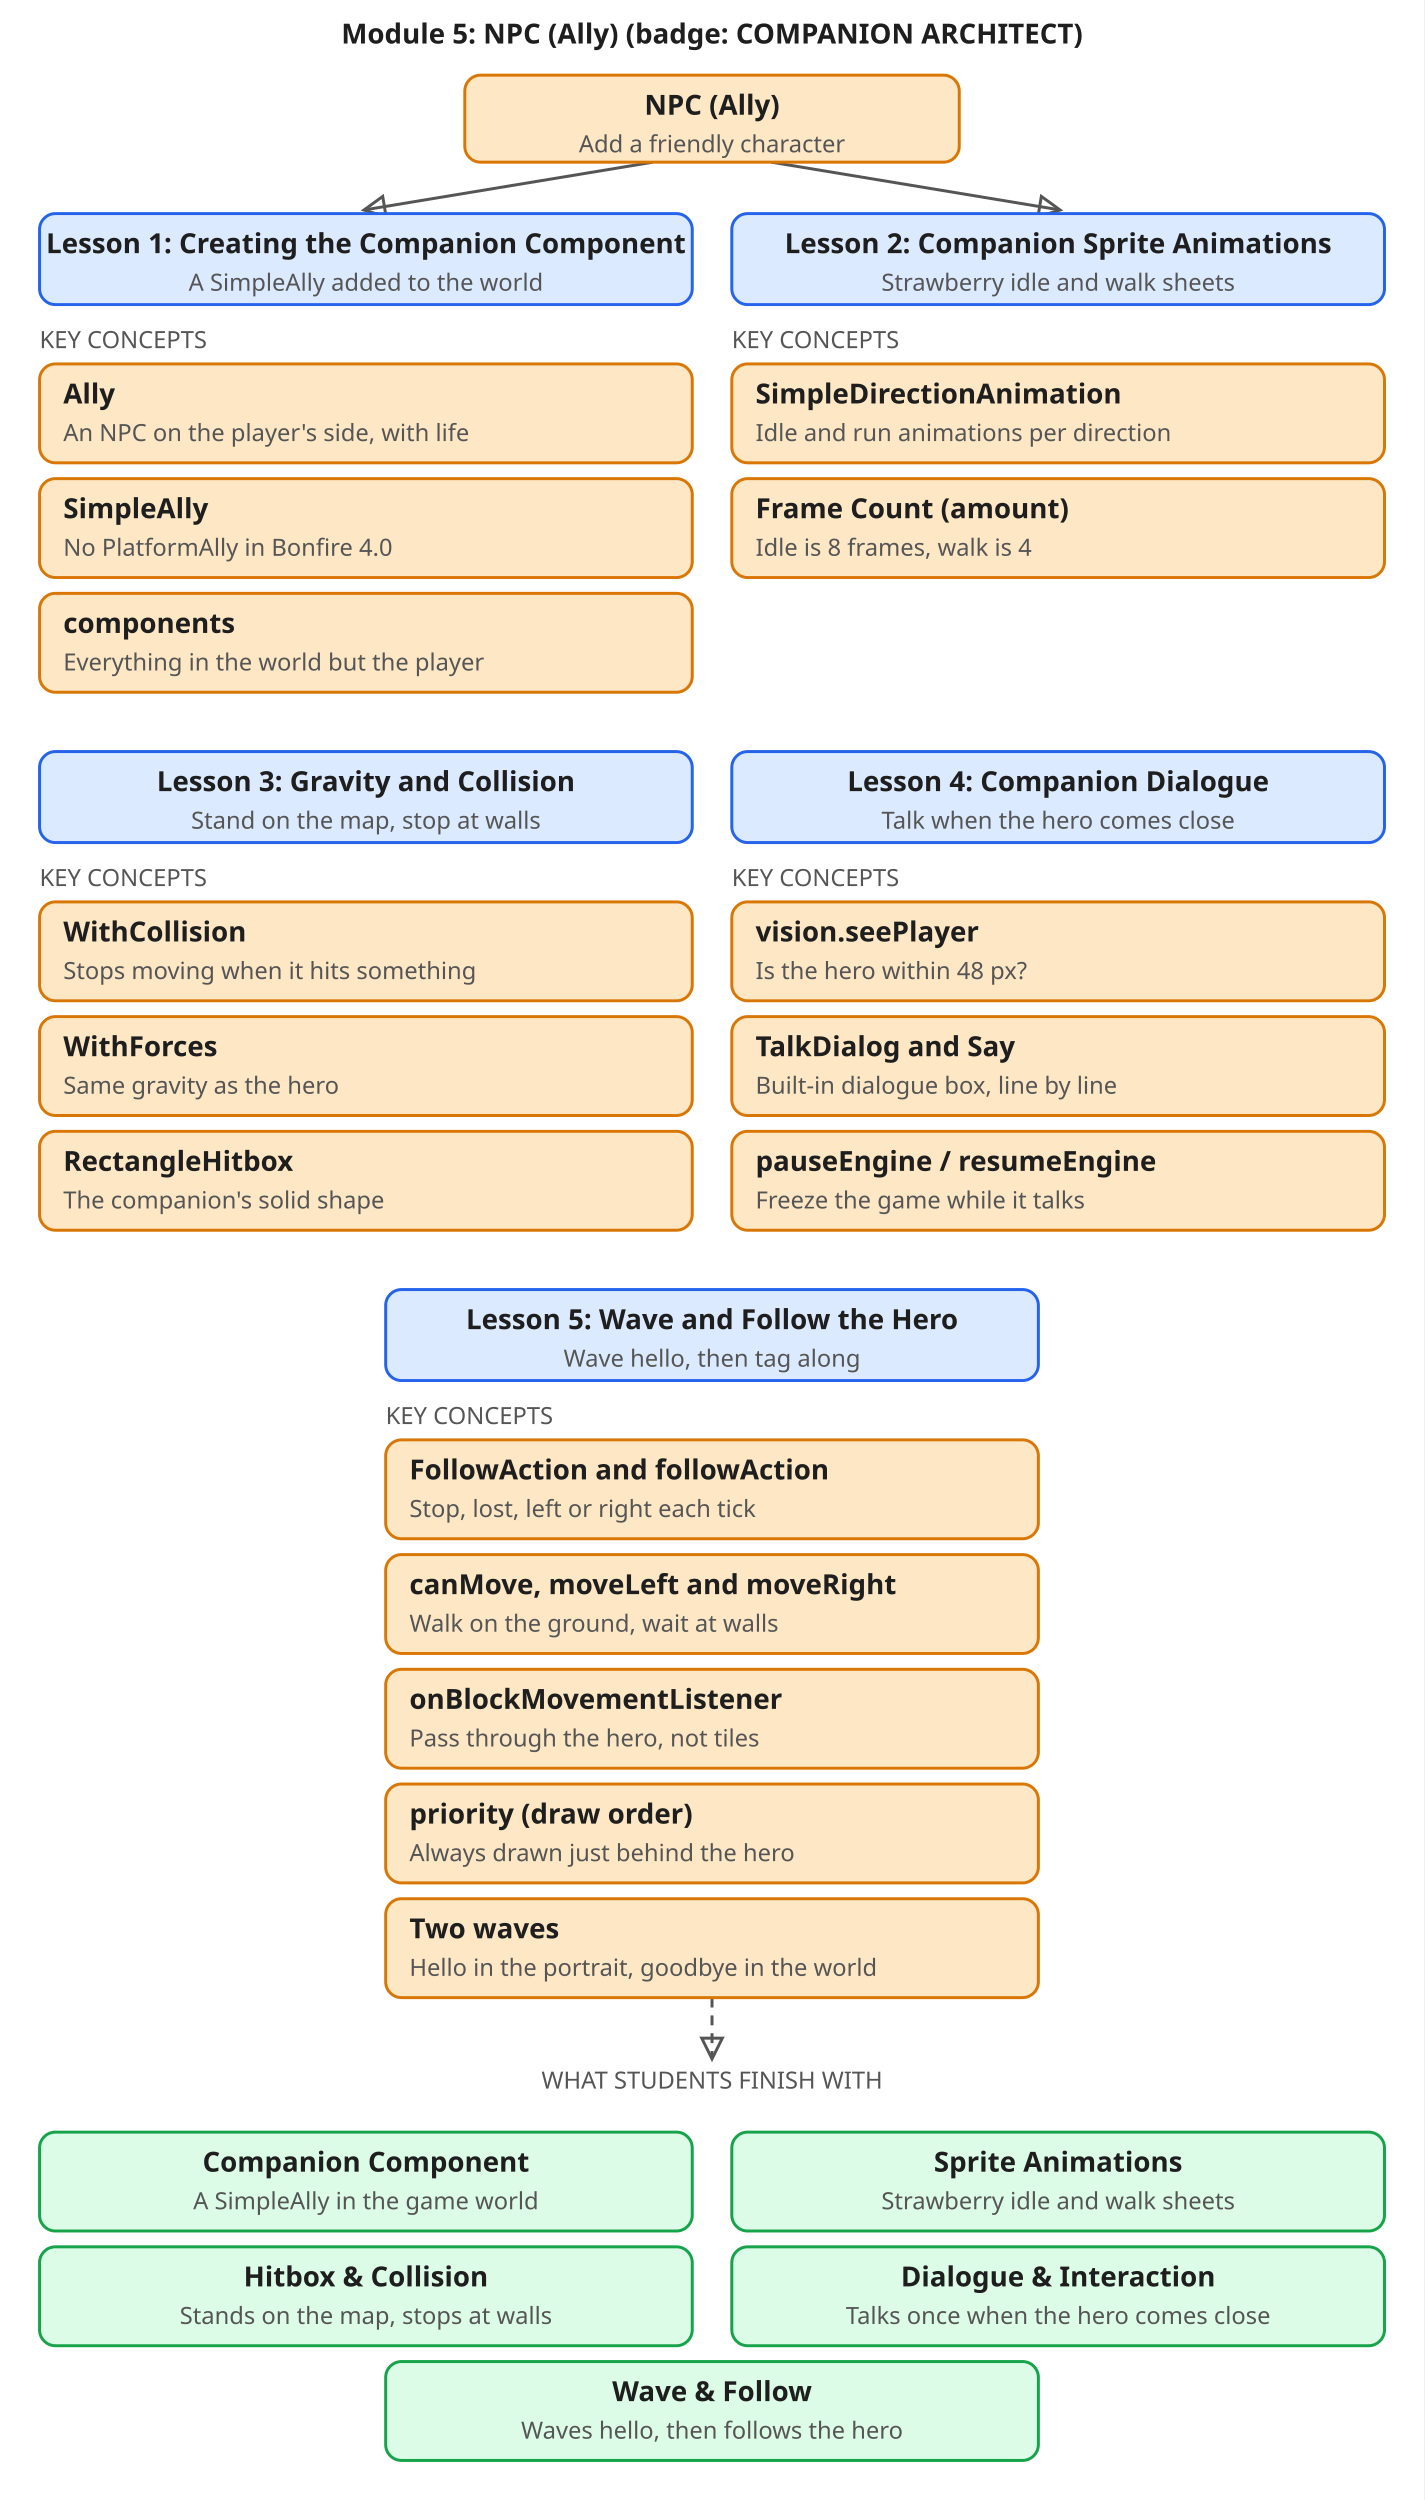
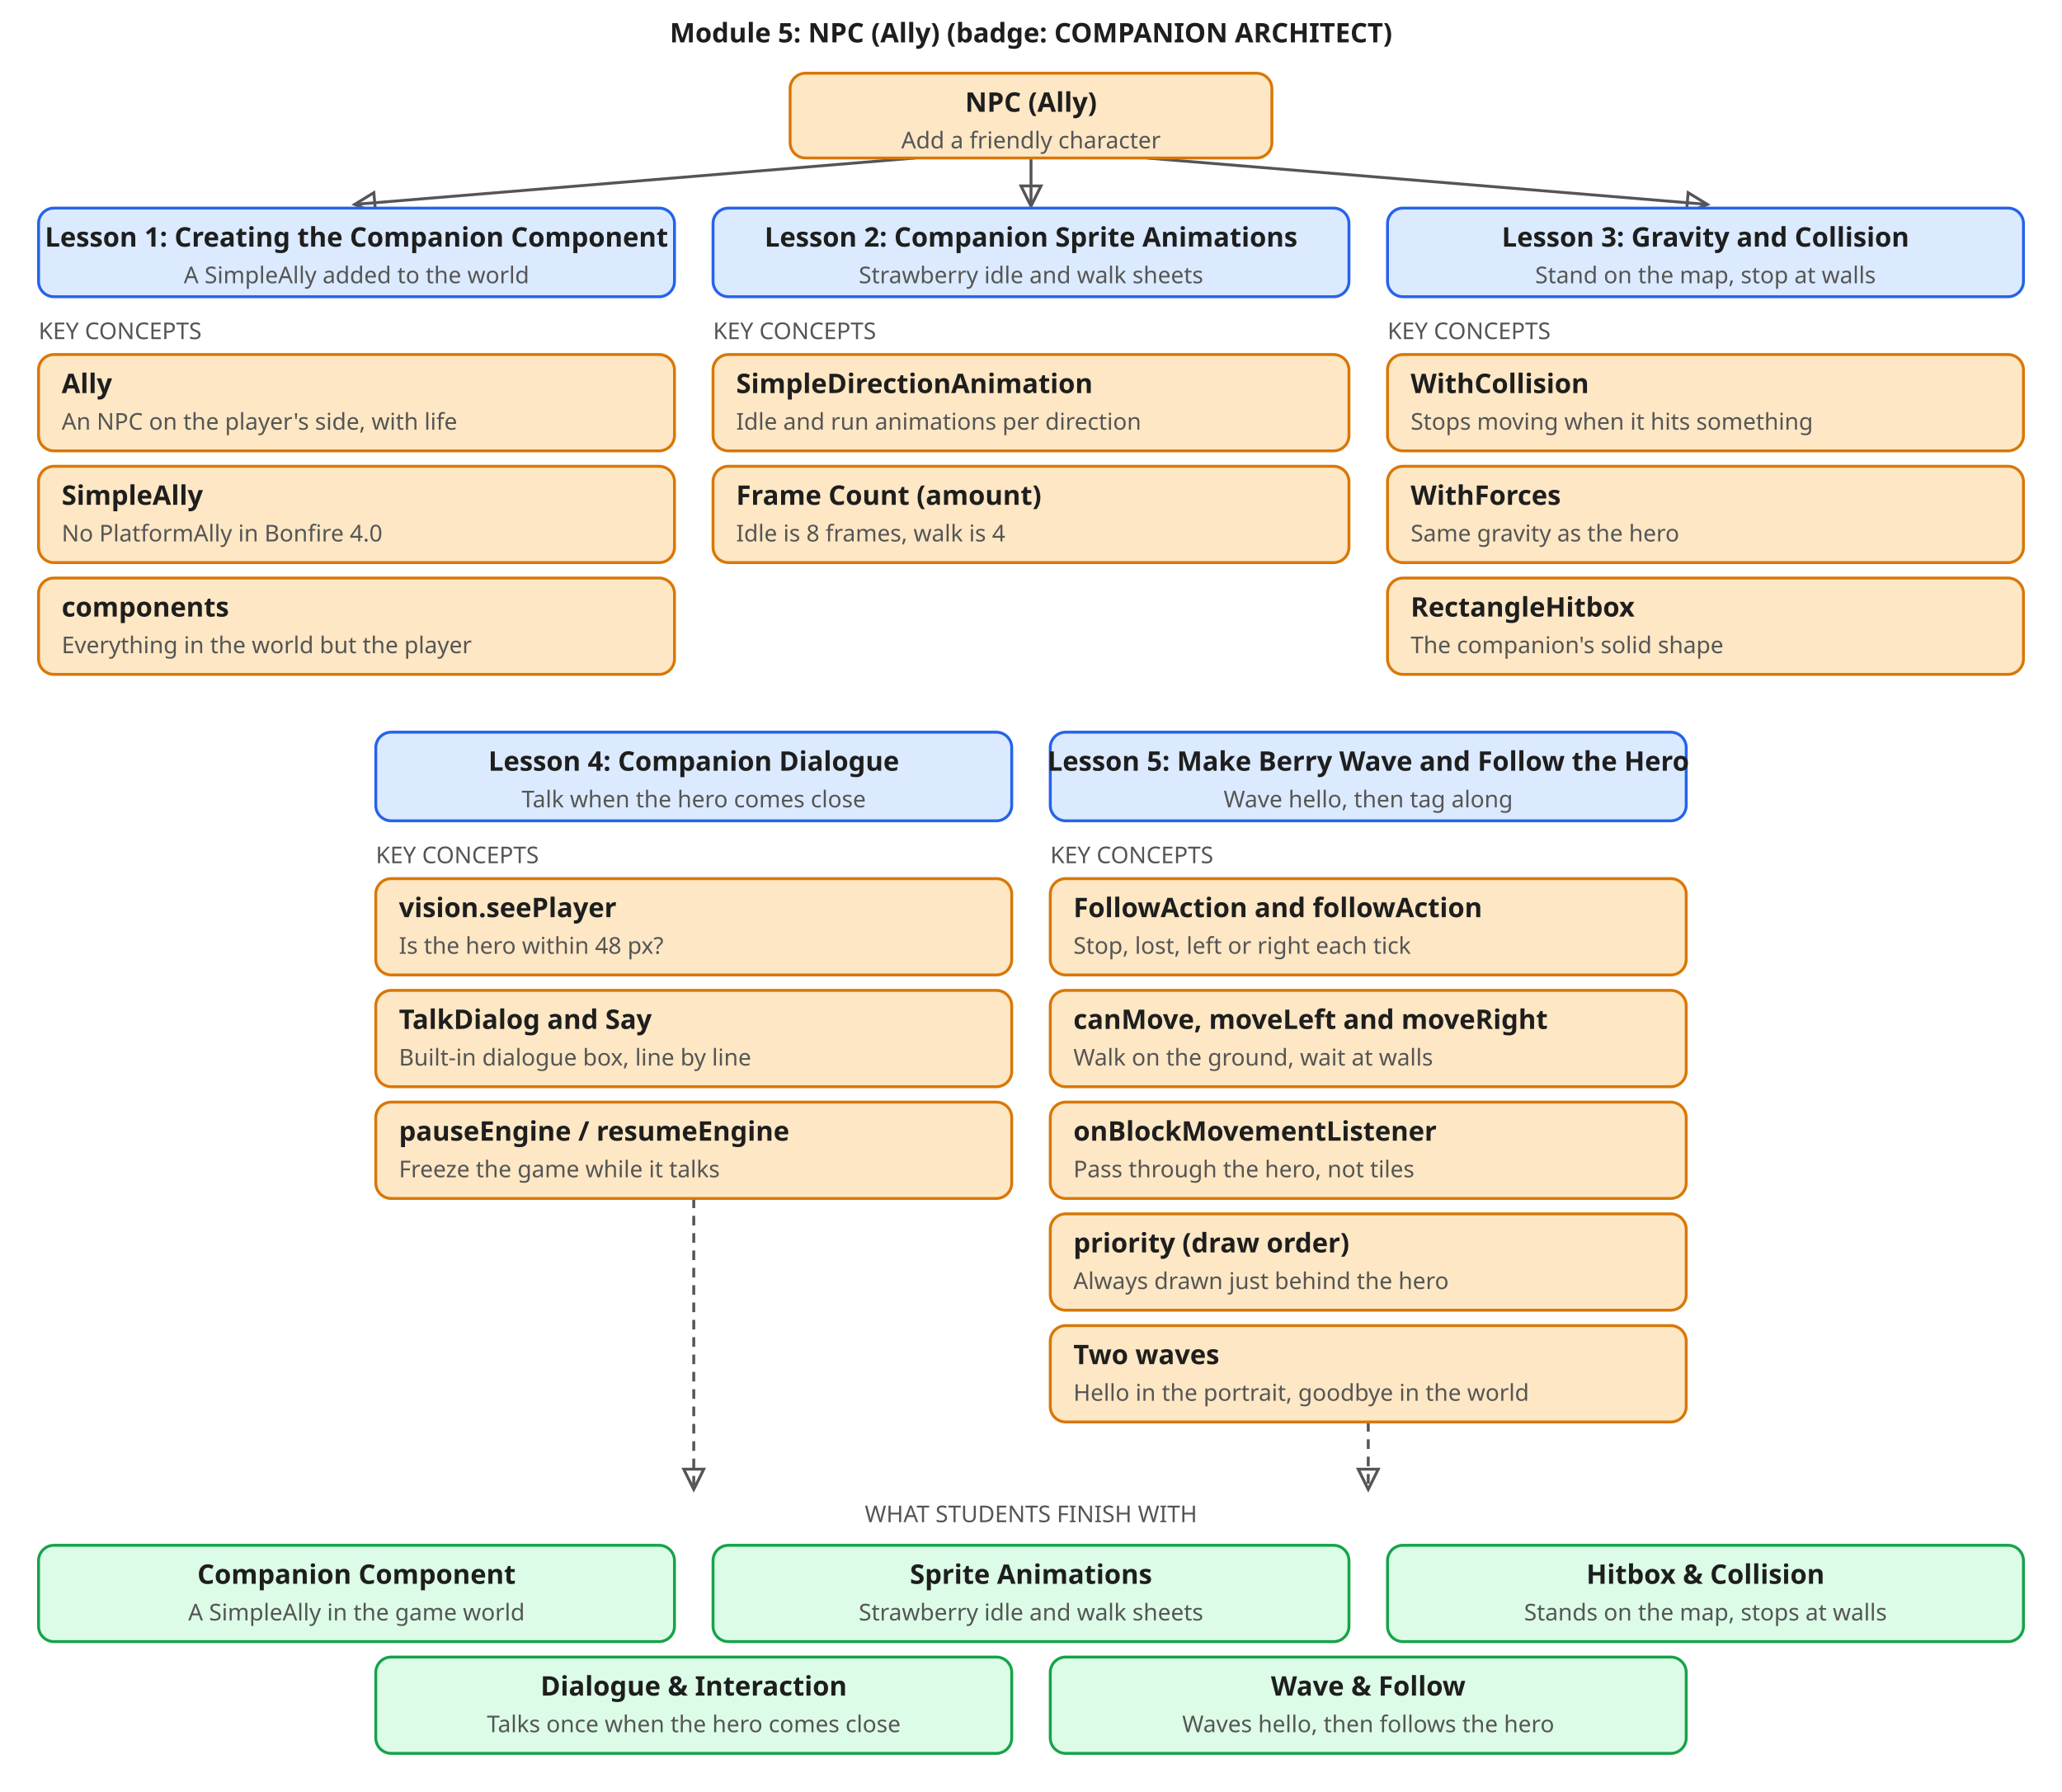
- <svg xmlns="http://www.w3.org/2000/svg" viewBox="0 0 720 1264" width="720" height="1264">
-   <rect width="720" height="1264" fill="#ffffff" />
-   <line x1="330" y1="82" x2="185" y2="106" stroke="#555555" stroke-width="1.5" />
-   <polygon points="184.0,106.2 193.5,99.3 195.2,109.6" fill="none" stroke="#555555" stroke-width="1.5" />
-   <line x1="390" y1="82" x2="535" y2="106" stroke="#555555" stroke-width="1.5" />
-   <polygon points="536.0,106.2 524.8,109.6 526.5,99.3" fill="none" stroke="#555555" stroke-width="1.5" />
-   <line x1="360" y1="1010" x2="360" y2="1040" stroke="#555555" stroke-width="1.5" stroke-dasharray="5 4" />
-   <polygon points="360.0,1041.0 354.8,1030.5 365.2,1030.5" fill="none" stroke="#555555" stroke-width="1.5" />
-   <text x="360.0" y="22" text-anchor="middle" font-family="sans-serif" font-size="14" font-weight="600" fill="#1e1e1e">Module 5: NPC (Ally) (badge: COMPANION ARCHITECT)</text>
-   <rect x="235" y="38" width="250" height="44" rx="8" fill="#fde7c4" stroke="#d97706" stroke-width="1.5" />
-   <text x="360" y="58" text-anchor="middle" font-family="sans-serif" font-size="14" font-weight="600" fill="#1e1e1e">NPC (Ally)</text>
-   <text x="360" y="77" text-anchor="middle" font-family="sans-serif" font-size="12" fill="#555555">Add a friendly character</text>
+ <svg xmlns="http://www.w3.org/2000/svg" viewBox="0 0 1070 930" width="1070" height="930">
+   <rect width="1070" height="930" fill="#ffffff" />
+   <line x1="475" y1="82" x2="185" y2="106" stroke="#555555" stroke-width="1.5" />
+   <polygon points="184.0,106.1 194.0,100.0 194.9,110.5" fill="none" stroke="#555555" stroke-width="1.5" />
+   <line x1="535" y1="82" x2="535" y2="106" stroke="#555555" stroke-width="1.5" />
+   <polygon points="535.0,107.0 529.8,96.5 540.2,96.5" fill="none" stroke="#555555" stroke-width="1.5" />
+   <line x1="595" y1="82" x2="885" y2="106" stroke="#555555" stroke-width="1.5" />
+   <polygon points="886.0,106.1 875.1,110.5 876.0,100.0" fill="none" stroke="#555555" stroke-width="1.5" />
+   <line x1="360" y1="622" x2="360" y2="772" stroke="#555555" stroke-width="1.5" stroke-dasharray="5 4" />
+   <polygon points="360.0,773.0 354.8,762.5 365.2,762.5" fill="none" stroke="#555555" stroke-width="1.5" />
+   <line x1="710" y1="738" x2="710" y2="772" stroke="#555555" stroke-width="1.5" stroke-dasharray="5 4" />
+   <polygon points="710.0,773.0 704.8,762.5 715.2,762.5" fill="none" stroke="#555555" stroke-width="1.5" />
+   <text x="535" y="22" text-anchor="middle" font-family="sans-serif" font-size="14" font-weight="600" fill="#1e1e1e">Module 5: NPC (Ally) (badge: COMPANION ARCHITECT)</text>
+   <text x="20" y="176" text-anchor="start" font-family="sans-serif" font-size="12" fill="#555555">KEY CONCEPTS</text>
+   <text x="370" y="176" text-anchor="start" font-family="sans-serif" font-size="12" fill="#555555">KEY CONCEPTS</text>
+   <text x="720" y="176" text-anchor="start" font-family="sans-serif" font-size="12" fill="#555555">KEY CONCEPTS</text>
+   <text x="195" y="448" text-anchor="start" font-family="sans-serif" font-size="12" fill="#555555">KEY CONCEPTS</text>
+   <text x="545" y="448" text-anchor="start" font-family="sans-serif" font-size="12" fill="#555555">KEY CONCEPTS</text>
+   <text x="535" y="790" text-anchor="middle" font-family="sans-serif" font-size="12" fill="#555555">WHAT STUDENTS FINISH WITH</text>
+   <rect x="410" y="38" width="250" height="44" rx="8" fill="#fde7c4" stroke="#d97706" stroke-width="1.5" />
+   <text x="535" y="58" text-anchor="middle" font-family="sans-serif" font-size="14" font-weight="600" fill="#1e1e1e">NPC (Ally)</text>
+   <text x="535" y="77" text-anchor="middle" font-family="sans-serif" font-size="12" fill="#555555">Add a friendly character</text>
  <rect x="20" y="108" width="330" height="46" rx="8" fill="#dbeafe" stroke="#2563eb" stroke-width="1.5" />
  <text x="185" y="128" text-anchor="middle" font-family="sans-serif" font-size="14" font-weight="600" fill="#1e1e1e">Lesson 1: Creating the Companion Component</text>
  <text x="185" y="147" text-anchor="middle" font-family="sans-serif" font-size="12" fill="#555555">A SimpleAlly added to the world</text>
-   <text x="20" y="176" text-anchor="start" font-family="sans-serif" font-size="12" fill="#555555">KEY CONCEPTS</text>
  <rect x="20" y="184" width="330" height="50" rx="8" fill="#fde7c4" stroke="#d97706" stroke-width="1.5" />
  <text x="32" y="204" text-anchor="start" font-family="sans-serif" font-size="14" font-weight="600" fill="#1e1e1e">Ally</text>
  <text x="32" y="223" text-anchor="start" font-family="sans-serif" font-size="12" fill="#555555">An NPC on the player's side, with life</text>
  <rect x="20" y="242" width="330" height="50" rx="8" fill="#fde7c4" stroke="#d97706" stroke-width="1.5" />
  <text x="32" y="262" text-anchor="start" font-family="sans-serif" font-size="14" font-weight="600" fill="#1e1e1e">SimpleAlly</text>
  <text x="32" y="281" text-anchor="start" font-family="sans-serif" font-size="12" fill="#555555">No PlatformAlly in Bonfire 4.0</text>
  <rect x="20" y="300" width="330" height="50" rx="8" fill="#fde7c4" stroke="#d97706" stroke-width="1.5" />
  <text x="32" y="320" text-anchor="start" font-family="sans-serif" font-size="14" font-weight="600" fill="#1e1e1e">components</text>
  <text x="32" y="339" text-anchor="start" font-family="sans-serif" font-size="12" fill="#555555">Everything in the world but the player</text>
  <rect x="370" y="108" width="330" height="46" rx="8" fill="#dbeafe" stroke="#2563eb" stroke-width="1.5" />
  <text x="535" y="128" text-anchor="middle" font-family="sans-serif" font-size="14" font-weight="600" fill="#1e1e1e">Lesson 2: Companion Sprite Animations</text>
  <text x="535" y="147" text-anchor="middle" font-family="sans-serif" font-size="12" fill="#555555">Strawberry idle and walk sheets</text>
-   <text x="370" y="176" text-anchor="start" font-family="sans-serif" font-size="12" fill="#555555">KEY CONCEPTS</text>
  <rect x="370" y="184" width="330" height="50" rx="8" fill="#fde7c4" stroke="#d97706" stroke-width="1.5" />
  <text x="382" y="204" text-anchor="start" font-family="sans-serif" font-size="14" font-weight="600" fill="#1e1e1e">SimpleDirectionAnimation</text>
  <text x="382" y="223" text-anchor="start" font-family="sans-serif" font-size="12" fill="#555555">Idle and run animations per direction</text>
  <rect x="370" y="242" width="330" height="50" rx="8" fill="#fde7c4" stroke="#d97706" stroke-width="1.5" />
  <text x="382" y="262" text-anchor="start" font-family="sans-serif" font-size="14" font-weight="600" fill="#1e1e1e">Frame Count (amount)</text>
  <text x="382" y="281" text-anchor="start" font-family="sans-serif" font-size="12" fill="#555555">Idle is 8 frames, walk is 4</text>
-   <rect x="20" y="380" width="330" height="46" rx="8" fill="#dbeafe" stroke="#2563eb" stroke-width="1.5" />
-   <text x="185" y="400" text-anchor="middle" font-family="sans-serif" font-size="14" font-weight="600" fill="#1e1e1e">Lesson 3: Gravity and Collision</text>
-   <text x="185" y="419" text-anchor="middle" font-family="sans-serif" font-size="12" fill="#555555">Stand on the map, stop at walls</text>
-   <text x="20" y="448" text-anchor="start" font-family="sans-serif" font-size="12" fill="#555555">KEY CONCEPTS</text>
-   <rect x="20" y="456" width="330" height="50" rx="8" fill="#fde7c4" stroke="#d97706" stroke-width="1.5" />
-   <text x="32" y="476" text-anchor="start" font-family="sans-serif" font-size="14" font-weight="600" fill="#1e1e1e">WithCollision</text>
-   <text x="32" y="495" text-anchor="start" font-family="sans-serif" font-size="12" fill="#555555">Stops moving when it hits something</text>
-   <rect x="20" y="514" width="330" height="50" rx="8" fill="#fde7c4" stroke="#d97706" stroke-width="1.5" />
-   <text x="32" y="534" text-anchor="start" font-family="sans-serif" font-size="14" font-weight="600" fill="#1e1e1e">WithForces</text>
-   <text x="32" y="553" text-anchor="start" font-family="sans-serif" font-size="12" fill="#555555">Same gravity as the hero</text>
-   <rect x="20" y="572" width="330" height="50" rx="8" fill="#fde7c4" stroke="#d97706" stroke-width="1.5" />
-   <text x="32" y="592" text-anchor="start" font-family="sans-serif" font-size="14" font-weight="600" fill="#1e1e1e">RectangleHitbox</text>
-   <text x="32" y="611" text-anchor="start" font-family="sans-serif" font-size="12" fill="#555555">The companion's solid shape</text>
-   <rect x="370" y="380" width="330" height="46" rx="8" fill="#dbeafe" stroke="#2563eb" stroke-width="1.5" />
-   <text x="535" y="400" text-anchor="middle" font-family="sans-serif" font-size="14" font-weight="600" fill="#1e1e1e">Lesson 4: Companion Dialogue</text>
-   <text x="535" y="419" text-anchor="middle" font-family="sans-serif" font-size="12" fill="#555555">Talk when the hero comes close</text>
-   <text x="370" y="448" text-anchor="start" font-family="sans-serif" font-size="12" fill="#555555">KEY CONCEPTS</text>
-   <rect x="370" y="456" width="330" height="50" rx="8" fill="#fde7c4" stroke="#d97706" stroke-width="1.5" />
-   <text x="382" y="476" text-anchor="start" font-family="sans-serif" font-size="14" font-weight="600" fill="#1e1e1e">vision.seePlayer</text>
-   <text x="382" y="495" text-anchor="start" font-family="sans-serif" font-size="12" fill="#555555">Is the hero within 48 px?</text>
-   <rect x="370" y="514" width="330" height="50" rx="8" fill="#fde7c4" stroke="#d97706" stroke-width="1.5" />
-   <text x="382" y="534" text-anchor="start" font-family="sans-serif" font-size="14" font-weight="600" fill="#1e1e1e">TalkDialog and Say</text>
-   <text x="382" y="553" text-anchor="start" font-family="sans-serif" font-size="12" fill="#555555">Built-in dialogue box, line by line</text>
-   <rect x="370" y="572" width="330" height="50" rx="8" fill="#fde7c4" stroke="#d97706" stroke-width="1.5" />
-   <text x="382" y="592" text-anchor="start" font-family="sans-serif" font-size="14" font-weight="600" fill="#1e1e1e">pauseEngine / resumeEngine</text>
-   <text x="382" y="611" text-anchor="start" font-family="sans-serif" font-size="12" fill="#555555">Freeze the game while it talks</text>
-   <rect x="195" y="652" width="330" height="46" rx="8" fill="#dbeafe" stroke="#2563eb" stroke-width="1.5" />
-   <text x="360" y="672" text-anchor="middle" font-family="sans-serif" font-size="14" font-weight="600" fill="#1e1e1e">Lesson 5: Wave and Follow the Hero</text>
-   <text x="360" y="691" text-anchor="middle" font-family="sans-serif" font-size="12" fill="#555555">Wave hello, then tag along</text>
-   <text x="195" y="720" text-anchor="start" font-family="sans-serif" font-size="12" fill="#555555">KEY CONCEPTS</text>
-   <rect x="195" y="728" width="330" height="50" rx="8" fill="#fde7c4" stroke="#d97706" stroke-width="1.5" />
-   <text x="207" y="748" text-anchor="start" font-family="sans-serif" font-size="14" font-weight="600" fill="#1e1e1e">FollowAction and followAction</text>
-   <text x="207" y="767" text-anchor="start" font-family="sans-serif" font-size="12" fill="#555555">Stop, lost, left or right each tick</text>
-   <rect x="195" y="786" width="330" height="50" rx="8" fill="#fde7c4" stroke="#d97706" stroke-width="1.5" />
-   <text x="207" y="806" text-anchor="start" font-family="sans-serif" font-size="14" font-weight="600" fill="#1e1e1e">canMove, moveLeft and moveRight</text>
-   <text x="207" y="825" text-anchor="start" font-family="sans-serif" font-size="12" fill="#555555">Walk on the ground, wait at walls</text>
-   <rect x="195" y="844" width="330" height="50" rx="8" fill="#fde7c4" stroke="#d97706" stroke-width="1.5" />
-   <text x="207" y="864" text-anchor="start" font-family="sans-serif" font-size="14" font-weight="600" fill="#1e1e1e">onBlockMovementListener</text>
-   <text x="207" y="883" text-anchor="start" font-family="sans-serif" font-size="12" fill="#555555">Pass through the hero, not tiles</text>
-   <rect x="195" y="902" width="330" height="50" rx="8" fill="#fde7c4" stroke="#d97706" stroke-width="1.5" />
-   <text x="207" y="922" text-anchor="start" font-family="sans-serif" font-size="14" font-weight="600" fill="#1e1e1e">priority (draw order)</text>
-   <text x="207" y="941" text-anchor="start" font-family="sans-serif" font-size="12" fill="#555555">Always drawn just behind the hero</text>
-   <rect x="195" y="960" width="330" height="50" rx="8" fill="#fde7c4" stroke="#d97706" stroke-width="1.5" />
-   <text x="207" y="980" text-anchor="start" font-family="sans-serif" font-size="14" font-weight="600" fill="#1e1e1e">Two waves</text>
-   <text x="207" y="999" text-anchor="start" font-family="sans-serif" font-size="12" fill="#555555">Hello in the portrait, goodbye in the world</text>
-   <text x="360.0" y="1056" text-anchor="middle" font-family="sans-serif" font-size="12" fill="#555555">WHAT STUDENTS FINISH WITH</text>
-   <rect x="20" y="1078" width="330" height="50" rx="8" fill="#dcfce7" stroke="#16a34a" stroke-width="1.5" />
-   <text x="185" y="1098" text-anchor="middle" font-family="sans-serif" font-size="14" font-weight="600" fill="#1e1e1e">Companion Component</text>
-   <text x="185" y="1117" text-anchor="middle" font-family="sans-serif" font-size="12" fill="#555555">A SimpleAlly in the game world</text>
-   <rect x="370" y="1078" width="330" height="50" rx="8" fill="#dcfce7" stroke="#16a34a" stroke-width="1.5" />
-   <text x="535" y="1098" text-anchor="middle" font-family="sans-serif" font-size="14" font-weight="600" fill="#1e1e1e">Sprite Animations</text>
-   <text x="535" y="1117" text-anchor="middle" font-family="sans-serif" font-size="12" fill="#555555">Strawberry idle and walk sheets</text>
-   <rect x="20" y="1136" width="330" height="50" rx="8" fill="#dcfce7" stroke="#16a34a" stroke-width="1.5" />
-   <text x="185" y="1156" text-anchor="middle" font-family="sans-serif" font-size="14" font-weight="600" fill="#1e1e1e">Hitbox &amp; Collision</text>
-   <text x="185" y="1175" text-anchor="middle" font-family="sans-serif" font-size="12" fill="#555555">Stands on the map, stops at walls</text>
-   <rect x="370" y="1136" width="330" height="50" rx="8" fill="#dcfce7" stroke="#16a34a" stroke-width="1.5" />
-   <text x="535" y="1156" text-anchor="middle" font-family="sans-serif" font-size="14" font-weight="600" fill="#1e1e1e">Dialogue &amp; Interaction</text>
-   <text x="535" y="1175" text-anchor="middle" font-family="sans-serif" font-size="12" fill="#555555">Talks once when the hero comes close</text>
-   <rect x="195" y="1194" width="330" height="50" rx="8" fill="#dcfce7" stroke="#16a34a" stroke-width="1.5" />
-   <text x="360" y="1214" text-anchor="middle" font-family="sans-serif" font-size="14" font-weight="600" fill="#1e1e1e">Wave &amp; Follow</text>
-   <text x="360" y="1233" text-anchor="middle" font-family="sans-serif" font-size="12" fill="#555555">Waves hello, then follows the hero</text>
+   <rect x="720" y="108" width="330" height="46" rx="8" fill="#dbeafe" stroke="#2563eb" stroke-width="1.5" />
+   <text x="885" y="128" text-anchor="middle" font-family="sans-serif" font-size="14" font-weight="600" fill="#1e1e1e">Lesson 3: Gravity and Collision</text>
+   <text x="885" y="147" text-anchor="middle" font-family="sans-serif" font-size="12" fill="#555555">Stand on the map, stop at walls</text>
+   <rect x="720" y="184" width="330" height="50" rx="8" fill="#fde7c4" stroke="#d97706" stroke-width="1.5" />
+   <text x="732" y="204" text-anchor="start" font-family="sans-serif" font-size="14" font-weight="600" fill="#1e1e1e">WithCollision</text>
+   <text x="732" y="223" text-anchor="start" font-family="sans-serif" font-size="12" fill="#555555">Stops moving when it hits something</text>
+   <rect x="720" y="242" width="330" height="50" rx="8" fill="#fde7c4" stroke="#d97706" stroke-width="1.5" />
+   <text x="732" y="262" text-anchor="start" font-family="sans-serif" font-size="14" font-weight="600" fill="#1e1e1e">WithForces</text>
+   <text x="732" y="281" text-anchor="start" font-family="sans-serif" font-size="12" fill="#555555">Same gravity as the hero</text>
+   <rect x="720" y="300" width="330" height="50" rx="8" fill="#fde7c4" stroke="#d97706" stroke-width="1.5" />
+   <text x="732" y="320" text-anchor="start" font-family="sans-serif" font-size="14" font-weight="600" fill="#1e1e1e">RectangleHitbox</text>
+   <text x="732" y="339" text-anchor="start" font-family="sans-serif" font-size="12" fill="#555555">The companion's solid shape</text>
+   <rect x="195" y="380" width="330" height="46" rx="8" fill="#dbeafe" stroke="#2563eb" stroke-width="1.5" />
+   <text x="360" y="400" text-anchor="middle" font-family="sans-serif" font-size="14" font-weight="600" fill="#1e1e1e">Lesson 4: Companion Dialogue</text>
+   <text x="360" y="419" text-anchor="middle" font-family="sans-serif" font-size="12" fill="#555555">Talk when the hero comes close</text>
+   <rect x="195" y="456" width="330" height="50" rx="8" fill="#fde7c4" stroke="#d97706" stroke-width="1.5" />
+   <text x="207" y="476" text-anchor="start" font-family="sans-serif" font-size="14" font-weight="600" fill="#1e1e1e">vision.seePlayer</text>
+   <text x="207" y="495" text-anchor="start" font-family="sans-serif" font-size="12" fill="#555555">Is the hero within 48 px?</text>
+   <rect x="195" y="514" width="330" height="50" rx="8" fill="#fde7c4" stroke="#d97706" stroke-width="1.5" />
+   <text x="207" y="534" text-anchor="start" font-family="sans-serif" font-size="14" font-weight="600" fill="#1e1e1e">TalkDialog and Say</text>
+   <text x="207" y="553" text-anchor="start" font-family="sans-serif" font-size="12" fill="#555555">Built-in dialogue box, line by line</text>
+   <rect x="195" y="572" width="330" height="50" rx="8" fill="#fde7c4" stroke="#d97706" stroke-width="1.5" />
+   <text x="207" y="592" text-anchor="start" font-family="sans-serif" font-size="14" font-weight="600" fill="#1e1e1e">pauseEngine / resumeEngine</text>
+   <text x="207" y="611" text-anchor="start" font-family="sans-serif" font-size="12" fill="#555555">Freeze the game while it talks</text>
+   <rect x="545" y="380" width="330" height="46" rx="8" fill="#dbeafe" stroke="#2563eb" stroke-width="1.5" />
+   <text x="710" y="400" text-anchor="middle" font-family="sans-serif" font-size="14" font-weight="600" fill="#1e1e1e">Lesson 5: Make Berry Wave and Follow the Hero</text>
+   <text x="710" y="419" text-anchor="middle" font-family="sans-serif" font-size="12" fill="#555555">Wave hello, then tag along</text>
+   <rect x="545" y="456" width="330" height="50" rx="8" fill="#fde7c4" stroke="#d97706" stroke-width="1.5" />
+   <text x="557" y="476" text-anchor="start" font-family="sans-serif" font-size="14" font-weight="600" fill="#1e1e1e">FollowAction and followAction</text>
+   <text x="557" y="495" text-anchor="start" font-family="sans-serif" font-size="12" fill="#555555">Stop, lost, left or right each tick</text>
+   <rect x="545" y="514" width="330" height="50" rx="8" fill="#fde7c4" stroke="#d97706" stroke-width="1.5" />
+   <text x="557" y="534" text-anchor="start" font-family="sans-serif" font-size="14" font-weight="600" fill="#1e1e1e">canMove, moveLeft and moveRight</text>
+   <text x="557" y="553" text-anchor="start" font-family="sans-serif" font-size="12" fill="#555555">Walk on the ground, wait at walls</text>
+   <rect x="545" y="572" width="330" height="50" rx="8" fill="#fde7c4" stroke="#d97706" stroke-width="1.5" />
+   <text x="557" y="592" text-anchor="start" font-family="sans-serif" font-size="14" font-weight="600" fill="#1e1e1e">onBlockMovementListener</text>
+   <text x="557" y="611" text-anchor="start" font-family="sans-serif" font-size="12" fill="#555555">Pass through the hero, not tiles</text>
+   <rect x="545" y="630" width="330" height="50" rx="8" fill="#fde7c4" stroke="#d97706" stroke-width="1.5" />
+   <text x="557" y="650" text-anchor="start" font-family="sans-serif" font-size="14" font-weight="600" fill="#1e1e1e">priority (draw order)</text>
+   <text x="557" y="669" text-anchor="start" font-family="sans-serif" font-size="12" fill="#555555">Always drawn just behind the hero</text>
+   <rect x="545" y="688" width="330" height="50" rx="8" fill="#fde7c4" stroke="#d97706" stroke-width="1.5" />
+   <text x="557" y="708" text-anchor="start" font-family="sans-serif" font-size="14" font-weight="600" fill="#1e1e1e">Two waves</text>
+   <text x="557" y="727" text-anchor="start" font-family="sans-serif" font-size="12" fill="#555555">Hello in the portrait, goodbye in the world</text>
+   <rect x="20" y="802" width="330" height="50" rx="8" fill="#dcfce7" stroke="#16a34a" stroke-width="1.5" />
+   <text x="185" y="822" text-anchor="middle" font-family="sans-serif" font-size="14" font-weight="600" fill="#1e1e1e">Companion Component</text>
+   <text x="185" y="841" text-anchor="middle" font-family="sans-serif" font-size="12" fill="#555555">A SimpleAlly in the game world</text>
+   <rect x="370" y="802" width="330" height="50" rx="8" fill="#dcfce7" stroke="#16a34a" stroke-width="1.5" />
+   <text x="535" y="822" text-anchor="middle" font-family="sans-serif" font-size="14" font-weight="600" fill="#1e1e1e">Sprite Animations</text>
+   <text x="535" y="841" text-anchor="middle" font-family="sans-serif" font-size="12" fill="#555555">Strawberry idle and walk sheets</text>
+   <rect x="720" y="802" width="330" height="50" rx="8" fill="#dcfce7" stroke="#16a34a" stroke-width="1.5" />
+   <text x="885" y="822" text-anchor="middle" font-family="sans-serif" font-size="14" font-weight="600" fill="#1e1e1e">Hitbox &amp; Collision</text>
+   <text x="885" y="841" text-anchor="middle" font-family="sans-serif" font-size="12" fill="#555555">Stands on the map, stops at walls</text>
+   <rect x="195" y="860" width="330" height="50" rx="8" fill="#dcfce7" stroke="#16a34a" stroke-width="1.5" />
+   <text x="360" y="880" text-anchor="middle" font-family="sans-serif" font-size="14" font-weight="600" fill="#1e1e1e">Dialogue &amp; Interaction</text>
+   <text x="360" y="899" text-anchor="middle" font-family="sans-serif" font-size="12" fill="#555555">Talks once when the hero comes close</text>
+   <rect x="545" y="860" width="330" height="50" rx="8" fill="#dcfce7" stroke="#16a34a" stroke-width="1.5" />
+   <text x="710" y="880" text-anchor="middle" font-family="sans-serif" font-size="14" font-weight="600" fill="#1e1e1e">Wave &amp; Follow</text>
+   <text x="710" y="899" text-anchor="middle" font-family="sans-serif" font-size="12" fill="#555555">Waves hello, then follows the hero</text>
</svg>
